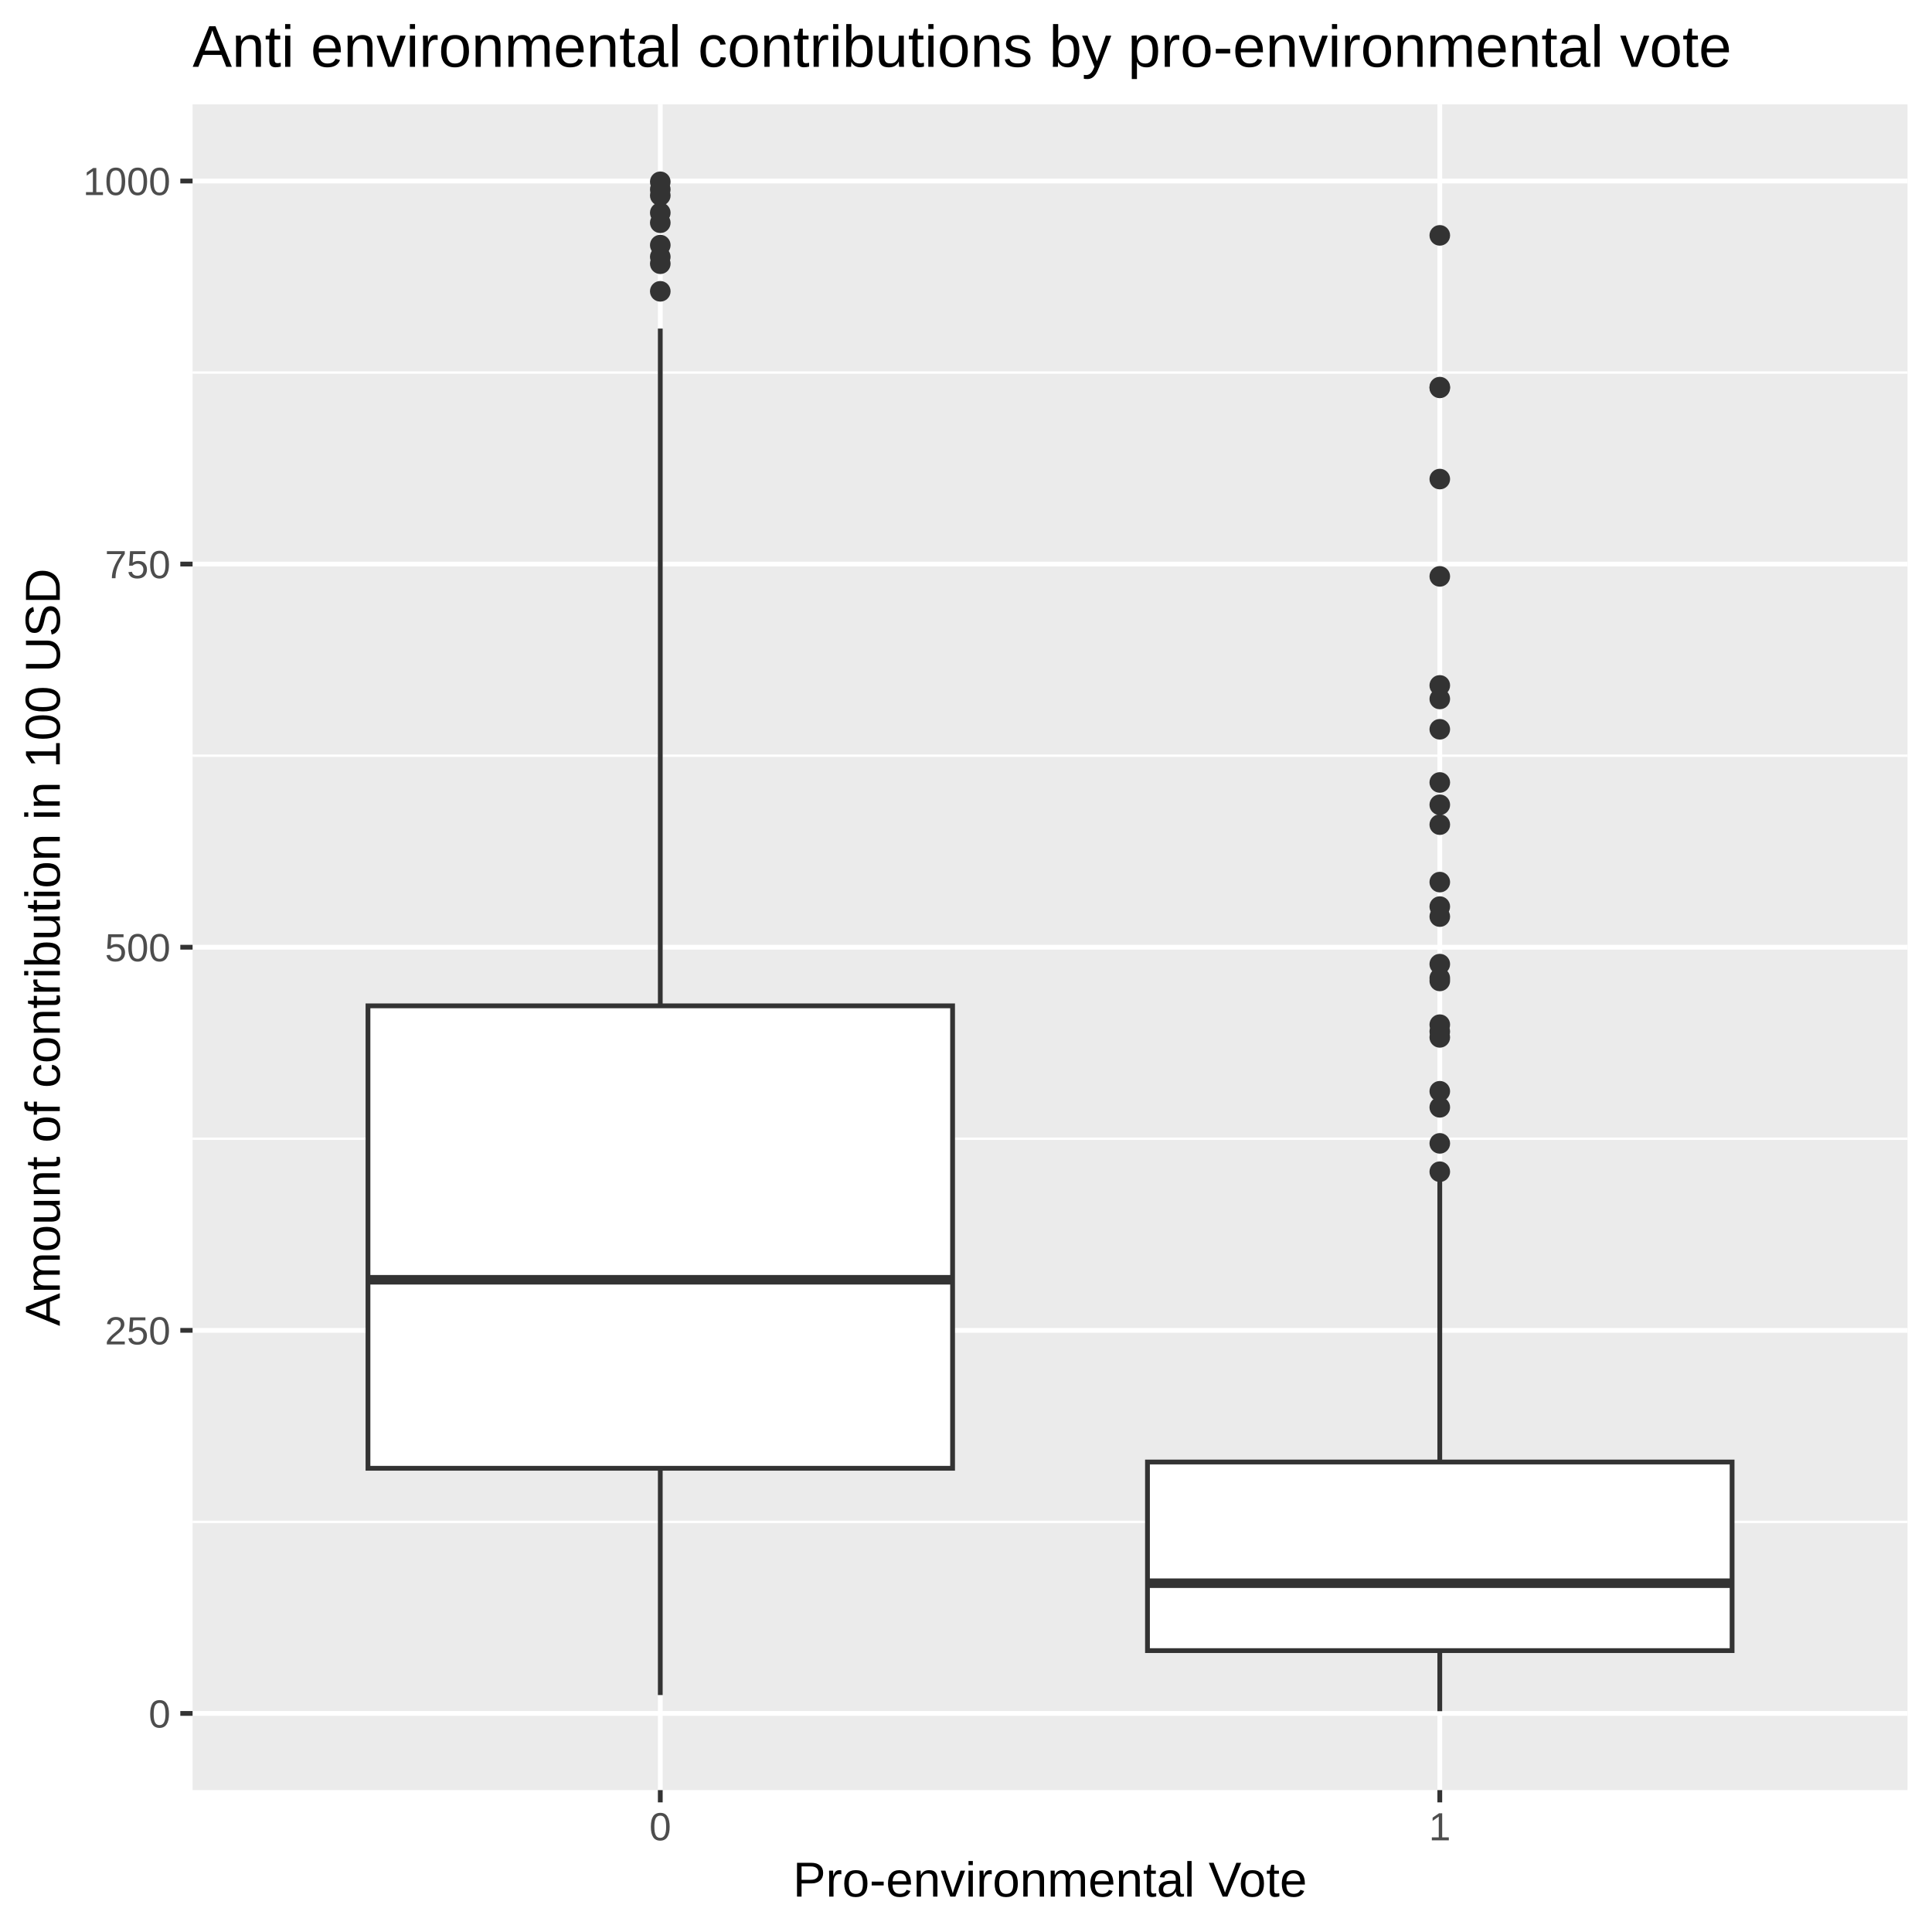
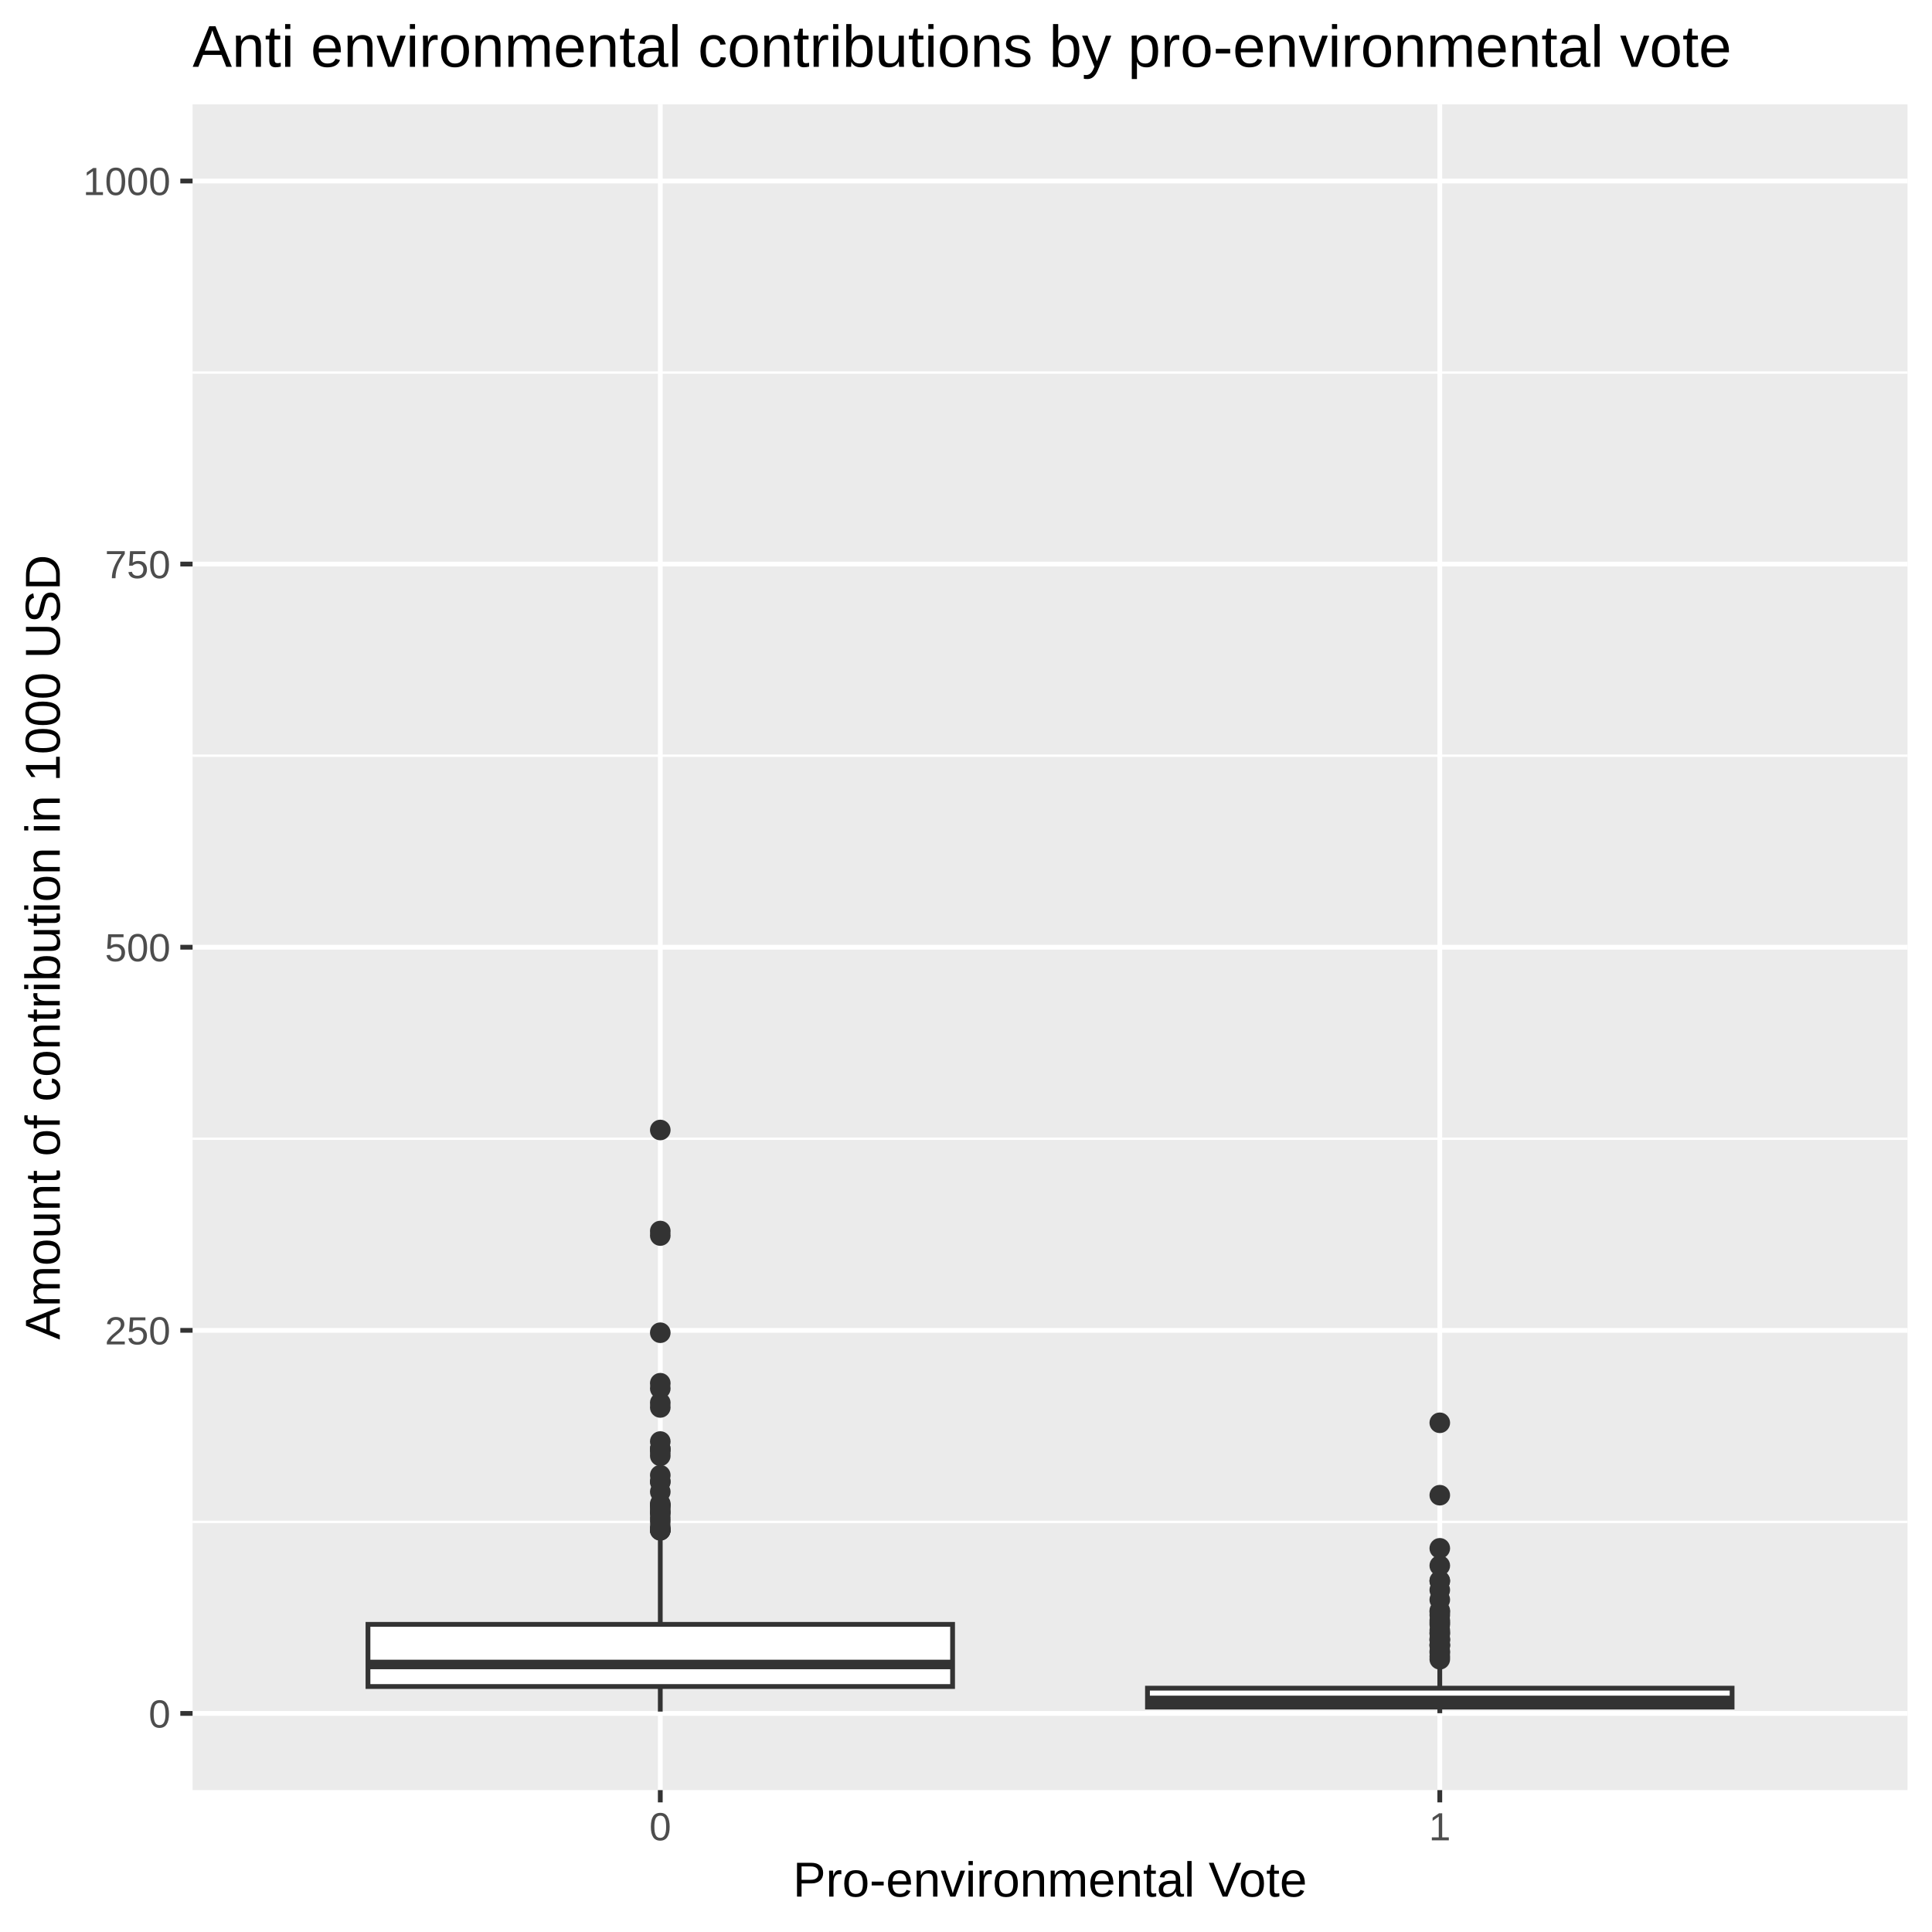
<svg xmlns="http://www.w3.org/2000/svg" class="svglite" width="432.00pt" height="432.00pt" viewBox="0 0 432.00 432.00">
  <defs>
    <style type="text/css">
    .svglite line, .svglite polyline, .svglite polygon, .svglite path, .svglite rect, .svglite circle {
      fill: none;
      stroke: #000000;
      stroke-linecap: round;
      stroke-linejoin: round;
      stroke-miterlimit: 10.00;
    }
    .svglite text {
      white-space: pre;
    }
  </style>
  </defs>
  <rect width="100%" height="100%" style="stroke: none; fill: #FFFFFF;" />
  <defs>
    <clipPath id="cpMC4wMHw0MzIuMDB8MC4wMHw0MzIuMDA=">
      <rect x="0.00" y="0.00" width="432.00" height="432.00" />
    </clipPath>
  </defs>
  <g clip-path="url(#cpMC4wMHw0MzIuMDB8MC4wMHw0MzIuMDA=)">
    <rect x="0" y="0" width="432.00" height="432.00" style="stroke-width: 1.07; stroke: #FFFFFF; fill: #FFFFFF;" />
  </g>
  <defs>
    <clipPath id="cpNDMuMDZ8NDI2LjUyfDIzLjM0fDQwMC4yNw==">
      <rect x="43.06" y="23.34" width="383.46" height="376.93" />
    </clipPath>
  </defs>
  <g clip-path="url(#cpNDMuMDZ8NDI2LjUyfDIzLjM0fDQwMC4yNw==)">
    <rect x="43.06" y="23.34" width="383.46" height="376.93" style="stroke-width: 1.07; stroke: none; fill: #EBEBEB;" />
    <polyline points="43.06,340.30 426.52,340.30 " style="stroke-width: 0.53; stroke: #FFFFFF; stroke-linecap: butt;" />
    <polyline points="43.06,254.63 426.52,254.63 " style="stroke-width: 0.53; stroke: #FFFFFF; stroke-linecap: butt;" />
    <polyline points="43.06,168.97 426.52,168.97 " style="stroke-width: 0.53; stroke: #FFFFFF; stroke-linecap: butt;" />
    <polyline points="43.06,83.30 426.52,83.30 " style="stroke-width: 0.53; stroke: #FFFFFF; stroke-linecap: butt;" />
    <polyline points="43.06,383.13 426.52,383.13 " style="stroke-width: 1.07; stroke: #FFFFFF; stroke-linecap: butt;" />
    <polyline points="43.06,297.47 426.52,297.47 " style="stroke-width: 1.07; stroke: #FFFFFF; stroke-linecap: butt;" />
    <polyline points="43.06,211.80 426.52,211.80 " style="stroke-width: 1.07; stroke: #FFFFFF; stroke-linecap: butt;" />
    <polyline points="43.06,126.13 426.52,126.13 " style="stroke-width: 1.07; stroke: #FFFFFF; stroke-linecap: butt;" />
    <polyline points="43.06,40.47 426.52,40.47 " style="stroke-width: 1.07; stroke: #FFFFFF; stroke-linecap: butt;" />
    <polyline points="147.64,400.27 147.64,23.34 " style="stroke-width: 1.07; stroke: #FFFFFF; stroke-linecap: butt;" />
    <polyline points="321.94,400.27 321.94,23.34 " style="stroke-width: 1.07; stroke: #FFFFFF; stroke-linecap: butt;" />
-     <circle cx="147.64" cy="49.81" r="1.95" style="stroke-width: 0.71; stroke: #333333; fill: #333333;" />
-     <circle cx="147.64" cy="58.97" r="1.95" style="stroke-width: 0.71; stroke: #333333; fill: #333333;" />
-     <circle cx="147.64" cy="42.35" r="1.95" style="stroke-width: 0.71; stroke: #333333; fill: #333333;" />
-     <circle cx="147.64" cy="54.81" r="1.95" style="stroke-width: 0.71; stroke: #333333; fill: #333333;" />
-     <circle cx="147.64" cy="47.58" r="1.95" style="stroke-width: 0.71; stroke: #333333; fill: #333333;" />
-     <circle cx="147.64" cy="40.65" r="1.95" style="stroke-width: 0.71; stroke: #333333; fill: #333333;" />
-     <circle cx="147.64" cy="43.72" r="1.95" style="stroke-width: 0.71; stroke: #333333; fill: #333333;" />
-     <circle cx="147.64" cy="65.14" r="1.95" style="stroke-width: 0.71; stroke: #333333; fill: #333333;" />
-     <circle cx="147.64" cy="57.43" r="1.95" style="stroke-width: 0.71; stroke: #333333; fill: #333333;" />
-     <line x1="147.64" y1="224.91" x2="147.64" y2="73.47" style="stroke-width: 1.07; stroke: #333333; stroke-linecap: butt;" />
-     <line x1="147.64" y1="328.31" x2="147.64" y2="379.02" style="stroke-width: 1.07; stroke: #333333; stroke-linecap: butt;" />
-     <polygon points="82.28,224.91 82.28,328.31 213.00,328.31 213.00,224.91 82.28,224.91 " style="stroke-width: 1.07; stroke: #333333; stroke-linecap: butt; stroke-linejoin: miter; fill: #FFFFFF;" />
-     <line x1="82.28" y1="286.16" x2="213.00" y2="286.16" style="stroke-width: 2.13; stroke: #333333; stroke-linecap: butt; stroke-linejoin: miter;" />
-     <circle cx="321.94" cy="184.39" r="1.95" style="stroke-width: 0.71; stroke: #333333; fill: #333333;" />
-     <circle cx="321.94" cy="219.34" r="1.95" style="stroke-width: 0.71; stroke: #333333; fill: #333333;" />
-     <circle cx="321.94" cy="197.24" r="1.95" style="stroke-width: 0.71; stroke: #333333; fill: #333333;" />
-     <circle cx="321.94" cy="86.73" r="1.95" style="stroke-width: 0.71; stroke: #333333; fill: #333333;" />
-     <circle cx="321.94" cy="156.29" r="1.95" style="stroke-width: 0.71; stroke: #333333; fill: #333333;" />
-     <circle cx="321.94" cy="244.01" r="1.95" style="stroke-width: 0.71; stroke: #333333; fill: #333333;" />
-     <circle cx="321.94" cy="107.12" r="1.95" style="stroke-width: 0.71; stroke: #333333; fill: #333333;" />
-     <circle cx="321.94" cy="86.56" r="1.95" style="stroke-width: 0.71; stroke: #333333; fill: #333333;" />
-     <circle cx="321.94" cy="174.96" r="1.95" style="stroke-width: 0.71; stroke: #333333; fill: #333333;" />
-     <circle cx="321.94" cy="204.95" r="1.95" style="stroke-width: 0.71; stroke: #333333; fill: #333333;" />
-     <circle cx="321.94" cy="179.95" r="1.95" style="stroke-width: 0.71; stroke: #333333; fill: #333333;" />
-     <circle cx="321.94" cy="218.70" r="1.95" style="stroke-width: 0.71; stroke: #333333; fill: #333333;" />
-     <circle cx="321.94" cy="153.26" r="1.95" style="stroke-width: 0.71; stroke: #333333; fill: #333333;" />
-     <circle cx="321.94" cy="255.66" r="1.95" style="stroke-width: 0.71; stroke: #333333; fill: #333333;" />
-     <circle cx="321.94" cy="247.60" r="1.95" style="stroke-width: 0.71; stroke: #333333; fill: #333333;" />
-     <circle cx="321.94" cy="215.58" r="1.95" style="stroke-width: 0.71; stroke: #333333; fill: #333333;" />
-     <circle cx="321.94" cy="202.72" r="1.95" style="stroke-width: 0.71; stroke: #333333; fill: #333333;" />
-     <circle cx="321.94" cy="128.88" r="1.95" style="stroke-width: 0.71; stroke: #333333; fill: #333333;" />
-     <circle cx="321.94" cy="262.00" r="1.95" style="stroke-width: 0.71; stroke: #333333; fill: #333333;" />
-     <circle cx="321.94" cy="52.63" r="1.95" style="stroke-width: 0.71; stroke: #333333; fill: #333333;" />
-     <circle cx="321.94" cy="229.12" r="1.95" style="stroke-width: 0.71; stroke: #333333; fill: #333333;" />
-     <circle cx="321.94" cy="230.65" r="1.95" style="stroke-width: 0.71; stroke: #333333; fill: #333333;" />
-     <circle cx="321.94" cy="231.96" r="1.95" style="stroke-width: 0.71; stroke: #333333; fill: #333333;" />
-     <circle cx="321.94" cy="163.07" r="1.95" style="stroke-width: 0.71; stroke: #333333; fill: #333333;" />
-     <line x1="321.94" y1="326.91" x2="321.94" y2="264.06" style="stroke-width: 1.07; stroke: #333333; stroke-linecap: butt;" />
-     <line x1="321.94" y1="369.08" x2="321.94" y2="382.62" style="stroke-width: 1.07; stroke: #333333; stroke-linecap: butt;" />
-     <polygon points="256.58,326.91 256.58,369.08 387.30,369.08 387.30,326.91 256.58,326.91 " style="stroke-width: 1.07; stroke: #333333; stroke-linecap: butt; stroke-linejoin: miter; fill: #FFFFFF;" />
-     <line x1="256.58" y1="354.01" x2="387.30" y2="354.01" style="stroke-width: 2.13; stroke: #333333; stroke-linecap: butt; stroke-linejoin: miter;" />
+     <circle cx="147.64" cy="323.97" r="1.95" style="stroke-width: 0.71; stroke: #333333; fill: #333333;" />
+     <circle cx="147.64" cy="313.66" r="1.95" style="stroke-width: 0.71; stroke: #333333; fill: #333333;" />
+     <circle cx="147.64" cy="298.00" r="1.95" style="stroke-width: 0.71; stroke: #333333; fill: #333333;" />
+     <circle cx="147.64" cy="276.27" r="1.95" style="stroke-width: 0.71; stroke: #333333; fill: #333333;" />
+     <circle cx="147.64" cy="252.67" r="1.95" style="stroke-width: 0.71; stroke: #333333; fill: #333333;" />
+     <circle cx="147.64" cy="275.26" r="1.95" style="stroke-width: 0.71; stroke: #333333; fill: #333333;" />
+     <circle cx="147.64" cy="342.04" r="1.95" style="stroke-width: 0.71; stroke: #333333; fill: #333333;" />
+     <circle cx="147.64" cy="325.53" r="1.95" style="stroke-width: 0.71; stroke: #333333; fill: #333333;" />
+     <circle cx="147.64" cy="329.86" r="1.95" style="stroke-width: 0.71; stroke: #333333; fill: #333333;" />
+     <circle cx="147.64" cy="336.75" r="1.95" style="stroke-width: 0.71; stroke: #333333; fill: #333333;" />
+     <circle cx="147.64" cy="333.57" r="1.95" style="stroke-width: 0.71; stroke: #333333; fill: #333333;" />
+     <circle cx="147.64" cy="342.15" r="1.95" style="stroke-width: 0.71; stroke: #333333; fill: #333333;" />
+     <circle cx="147.64" cy="336.24" r="1.95" style="stroke-width: 0.71; stroke: #333333; fill: #333333;" />
+     <circle cx="147.64" cy="336.53" r="1.95" style="stroke-width: 0.71; stroke: #333333; fill: #333333;" />
+     <circle cx="147.64" cy="339.38" r="1.95" style="stroke-width: 0.71; stroke: #333333; fill: #333333;" />
+     <circle cx="147.64" cy="342.19" r="1.95" style="stroke-width: 0.71; stroke: #333333; fill: #333333;" />
+     <circle cx="147.64" cy="340.22" r="1.95" style="stroke-width: 0.71; stroke: #333333; fill: #333333;" />
+     <circle cx="147.64" cy="341.37" r="1.95" style="stroke-width: 0.71; stroke: #333333; fill: #333333;" />
+     <circle cx="147.64" cy="309.29" r="1.95" style="stroke-width: 0.71; stroke: #333333; fill: #333333;" />
+     <circle cx="147.64" cy="310.47" r="1.95" style="stroke-width: 0.71; stroke: #333333; fill: #333333;" />
+     <circle cx="147.64" cy="331.39" r="1.95" style="stroke-width: 0.71; stroke: #333333; fill: #333333;" />
+     <circle cx="147.64" cy="323.94" r="1.95" style="stroke-width: 0.71; stroke: #333333; fill: #333333;" />
+     <circle cx="147.64" cy="324.60" r="1.95" style="stroke-width: 0.71; stroke: #333333; fill: #333333;" />
+     <circle cx="147.64" cy="314.71" r="1.95" style="stroke-width: 0.71; stroke: #333333; fill: #333333;" />
+     <circle cx="147.64" cy="337.44" r="1.95" style="stroke-width: 0.71; stroke: #333333; fill: #333333;" />
+     <circle cx="147.64" cy="338.13" r="1.95" style="stroke-width: 0.71; stroke: #333333; fill: #333333;" />
+     <circle cx="147.64" cy="338.36" r="1.95" style="stroke-width: 0.71; stroke: #333333; fill: #333333;" />
+     <circle cx="147.64" cy="331.20" r="1.95" style="stroke-width: 0.71; stroke: #333333; fill: #333333;" />
+     <circle cx="147.64" cy="322.33" r="1.95" style="stroke-width: 0.71; stroke: #333333; fill: #333333;" />
+     <circle cx="147.64" cy="342.07" r="1.95" style="stroke-width: 0.71; stroke: #333333; fill: #333333;" />
+     <line x1="147.64" y1="363.21" x2="147.64" y2="343.00" style="stroke-width: 1.07; stroke: #333333; stroke-linecap: butt;" />
+     <line x1="147.64" y1="377.11" x2="147.64" y2="382.72" style="stroke-width: 1.07; stroke: #333333; stroke-linecap: butt;" />
+     <polygon points="82.28,363.21 82.28,377.11 213.00,377.11 213.00,363.21 82.28,363.21 " style="stroke-width: 1.07; stroke: #333333; stroke-linecap: butt; stroke-linejoin: miter; fill: #FFFFFF;" />
+     <line x1="82.28" y1="372.18" x2="213.00" y2="372.18" style="stroke-width: 2.13; stroke: #333333; stroke-linecap: butt; stroke-linejoin: miter;" />
+     <circle cx="321.94" cy="363.26" r="1.95" style="stroke-width: 0.71; stroke: #333333; fill: #333333;" />
+     <circle cx="321.94" cy="366.75" r="1.95" style="stroke-width: 0.71; stroke: #333333; fill: #333333;" />
+     <circle cx="321.94" cy="364.54" r="1.95" style="stroke-width: 0.71; stroke: #333333; fill: #333333;" />
+     <circle cx="321.94" cy="346.21" r="1.95" style="stroke-width: 0.71; stroke: #333333; fill: #333333;" />
+     <circle cx="321.94" cy="353.49" r="1.95" style="stroke-width: 0.71; stroke: #333333; fill: #333333;" />
+     <circle cx="321.94" cy="360.45" r="1.95" style="stroke-width: 0.71; stroke: #333333; fill: #333333;" />
+     <circle cx="321.94" cy="369.22" r="1.95" style="stroke-width: 0.71; stroke: #333333; fill: #333333;" />
+     <circle cx="321.94" cy="355.53" r="1.95" style="stroke-width: 0.71; stroke: #333333; fill: #333333;" />
+     <circle cx="321.94" cy="353.48" r="1.95" style="stroke-width: 0.71; stroke: #333333; fill: #333333;" />
+     <circle cx="321.94" cy="362.32" r="1.95" style="stroke-width: 0.71; stroke: #333333; fill: #333333;" />
+     <circle cx="321.94" cy="365.31" r="1.95" style="stroke-width: 0.71; stroke: #333333; fill: #333333;" />
+     <circle cx="321.94" cy="362.81" r="1.95" style="stroke-width: 0.71; stroke: #333333; fill: #333333;" />
+     <circle cx="321.94" cy="366.69" r="1.95" style="stroke-width: 0.71; stroke: #333333; fill: #333333;" />
+     <circle cx="321.94" cy="360.15" r="1.95" style="stroke-width: 0.71; stroke: #333333; fill: #333333;" />
+     <circle cx="321.94" cy="370.39" r="1.95" style="stroke-width: 0.71; stroke: #333333; fill: #333333;" />
+     <circle cx="321.94" cy="369.58" r="1.95" style="stroke-width: 0.71; stroke: #333333; fill: #333333;" />
+     <circle cx="321.94" cy="366.38" r="1.95" style="stroke-width: 0.71; stroke: #333333; fill: #333333;" />
+     <circle cx="321.94" cy="365.09" r="1.95" style="stroke-width: 0.71; stroke: #333333; fill: #333333;" />
+     <circle cx="321.94" cy="357.71" r="1.95" style="stroke-width: 0.71; stroke: #333333; fill: #333333;" />
+     <circle cx="321.94" cy="371.02" r="1.95" style="stroke-width: 0.71; stroke: #333333; fill: #333333;" />
+     <circle cx="321.94" cy="334.33" r="1.95" style="stroke-width: 0.71; stroke: #333333; fill: #333333;" />
+     <circle cx="321.94" cy="318.14" r="1.95" style="stroke-width: 0.71; stroke: #333333; fill: #333333;" />
+     <circle cx="321.94" cy="350.08" r="1.95" style="stroke-width: 0.71; stroke: #333333; fill: #333333;" />
+     <circle cx="321.94" cy="367.73" r="1.95" style="stroke-width: 0.71; stroke: #333333; fill: #333333;" />
+     <circle cx="321.94" cy="367.88" r="1.95" style="stroke-width: 0.71; stroke: #333333; fill: #333333;" />
+     <circle cx="321.94" cy="368.02" r="1.95" style="stroke-width: 0.71; stroke: #333333; fill: #333333;" />
+     <circle cx="321.94" cy="361.13" r="1.95" style="stroke-width: 0.71; stroke: #333333; fill: #333333;" />
+     <line x1="321.94" y1="377.48" x2="321.94" y2="371.23" style="stroke-width: 1.07; stroke: #333333; stroke-linecap: butt;" />
+     <line x1="321.94" y1="381.70" x2="321.94" y2="383.08" style="stroke-width: 1.07; stroke: #333333; stroke-linecap: butt;" />
+     <polygon points="256.58,377.48 256.58,381.70 387.30,381.70 387.30,377.48 256.58,377.48 " style="stroke-width: 1.07; stroke: #333333; stroke-linecap: butt; stroke-linejoin: miter; fill: #FFFFFF;" />
+     <line x1="256.58" y1="380.22" x2="387.30" y2="380.22" style="stroke-width: 2.13; stroke: #333333; stroke-linecap: butt; stroke-linejoin: miter;" />
  </g>
  <g clip-path="url(#cpMC4wMHw0MzIuMDB8MC4wMHw0MzIuMDA=)">
    <text x="38.13" y="386.29" text-anchor="end" style="font-size: 8.80px;fill: #4D4D4D; font-family: &quot;Arial&quot;;" textLength="4.90px" lengthAdjust="spacingAndGlyphs">0</text>
    <text x="38.13" y="300.62" text-anchor="end" style="font-size: 8.80px;fill: #4D4D4D; font-family: &quot;Arial&quot;;" textLength="14.69px" lengthAdjust="spacingAndGlyphs">250</text>
    <text x="38.13" y="214.95" text-anchor="end" style="font-size: 8.80px;fill: #4D4D4D; font-family: &quot;Arial&quot;;" textLength="14.69px" lengthAdjust="spacingAndGlyphs">500</text>
    <text x="38.13" y="129.29" text-anchor="end" style="font-size: 8.80px;fill: #4D4D4D; font-family: &quot;Arial&quot;;" textLength="14.69px" lengthAdjust="spacingAndGlyphs">750</text>
    <text x="38.13" y="43.62" text-anchor="end" style="font-size: 8.80px;fill: #4D4D4D; font-family: &quot;Arial&quot;;" textLength="19.58px" lengthAdjust="spacingAndGlyphs">1000</text>
    <polyline points="40.32,383.13 43.06,383.13 " style="stroke-width: 1.07; stroke: #333333; stroke-linecap: butt;" />
    <polyline points="40.32,297.47 43.06,297.47 " style="stroke-width: 1.07; stroke: #333333; stroke-linecap: butt;" />
    <polyline points="40.32,211.80 43.06,211.80 " style="stroke-width: 1.07; stroke: #333333; stroke-linecap: butt;" />
    <polyline points="40.32,126.13 43.06,126.13 " style="stroke-width: 1.07; stroke: #333333; stroke-linecap: butt;" />
    <polyline points="40.32,40.47 43.06,40.47 " style="stroke-width: 1.07; stroke: #333333; stroke-linecap: butt;" />
    <polyline points="147.64,403.01 147.64,400.27 " style="stroke-width: 1.07; stroke: #333333; stroke-linecap: butt;" />
    <polyline points="321.94,403.01 321.94,400.27 " style="stroke-width: 1.07; stroke: #333333; stroke-linecap: butt;" />
    <text x="147.64" y="411.50" text-anchor="middle" style="font-size: 8.80px;fill: #4D4D4D; font-family: &quot;Arial&quot;;" textLength="4.90px" lengthAdjust="spacingAndGlyphs">0</text>
    <text x="321.94" y="411.50" text-anchor="middle" style="font-size: 8.80px;fill: #4D4D4D; font-family: &quot;Arial&quot;;" textLength="4.90px" lengthAdjust="spacingAndGlyphs">1</text>
    <text x="234.79" y="424.09" text-anchor="middle" style="font-size: 11.00px; font-family: &quot;Arial&quot;;" textLength="115.57px" lengthAdjust="spacingAndGlyphs">Pro-environmental Vote</text>
-     <text transform="translate(13.37,211.80) rotate(-90)" text-anchor="middle" style="font-size: 11.00px; font-family: &quot;Arial&quot;;" textLength="169.37px" lengthAdjust="spacingAndGlyphs">Amount of contribution in 100 USD</text>
+     <text transform="translate(13.37,211.80) rotate(-90)" text-anchor="middle" style="font-size: 11.00px; font-family: &quot;Arial&quot;;" textLength="175.49px" lengthAdjust="spacingAndGlyphs">Amount of contribution in 1000 USD</text>
    <text x="43.06" y="14.94" style="font-size: 13.20px; font-family: &quot;Arial&quot;;" textLength="343.89px" lengthAdjust="spacingAndGlyphs">Anti environmental contributions by pro-environmental vote</text>
  </g>
</svg>
